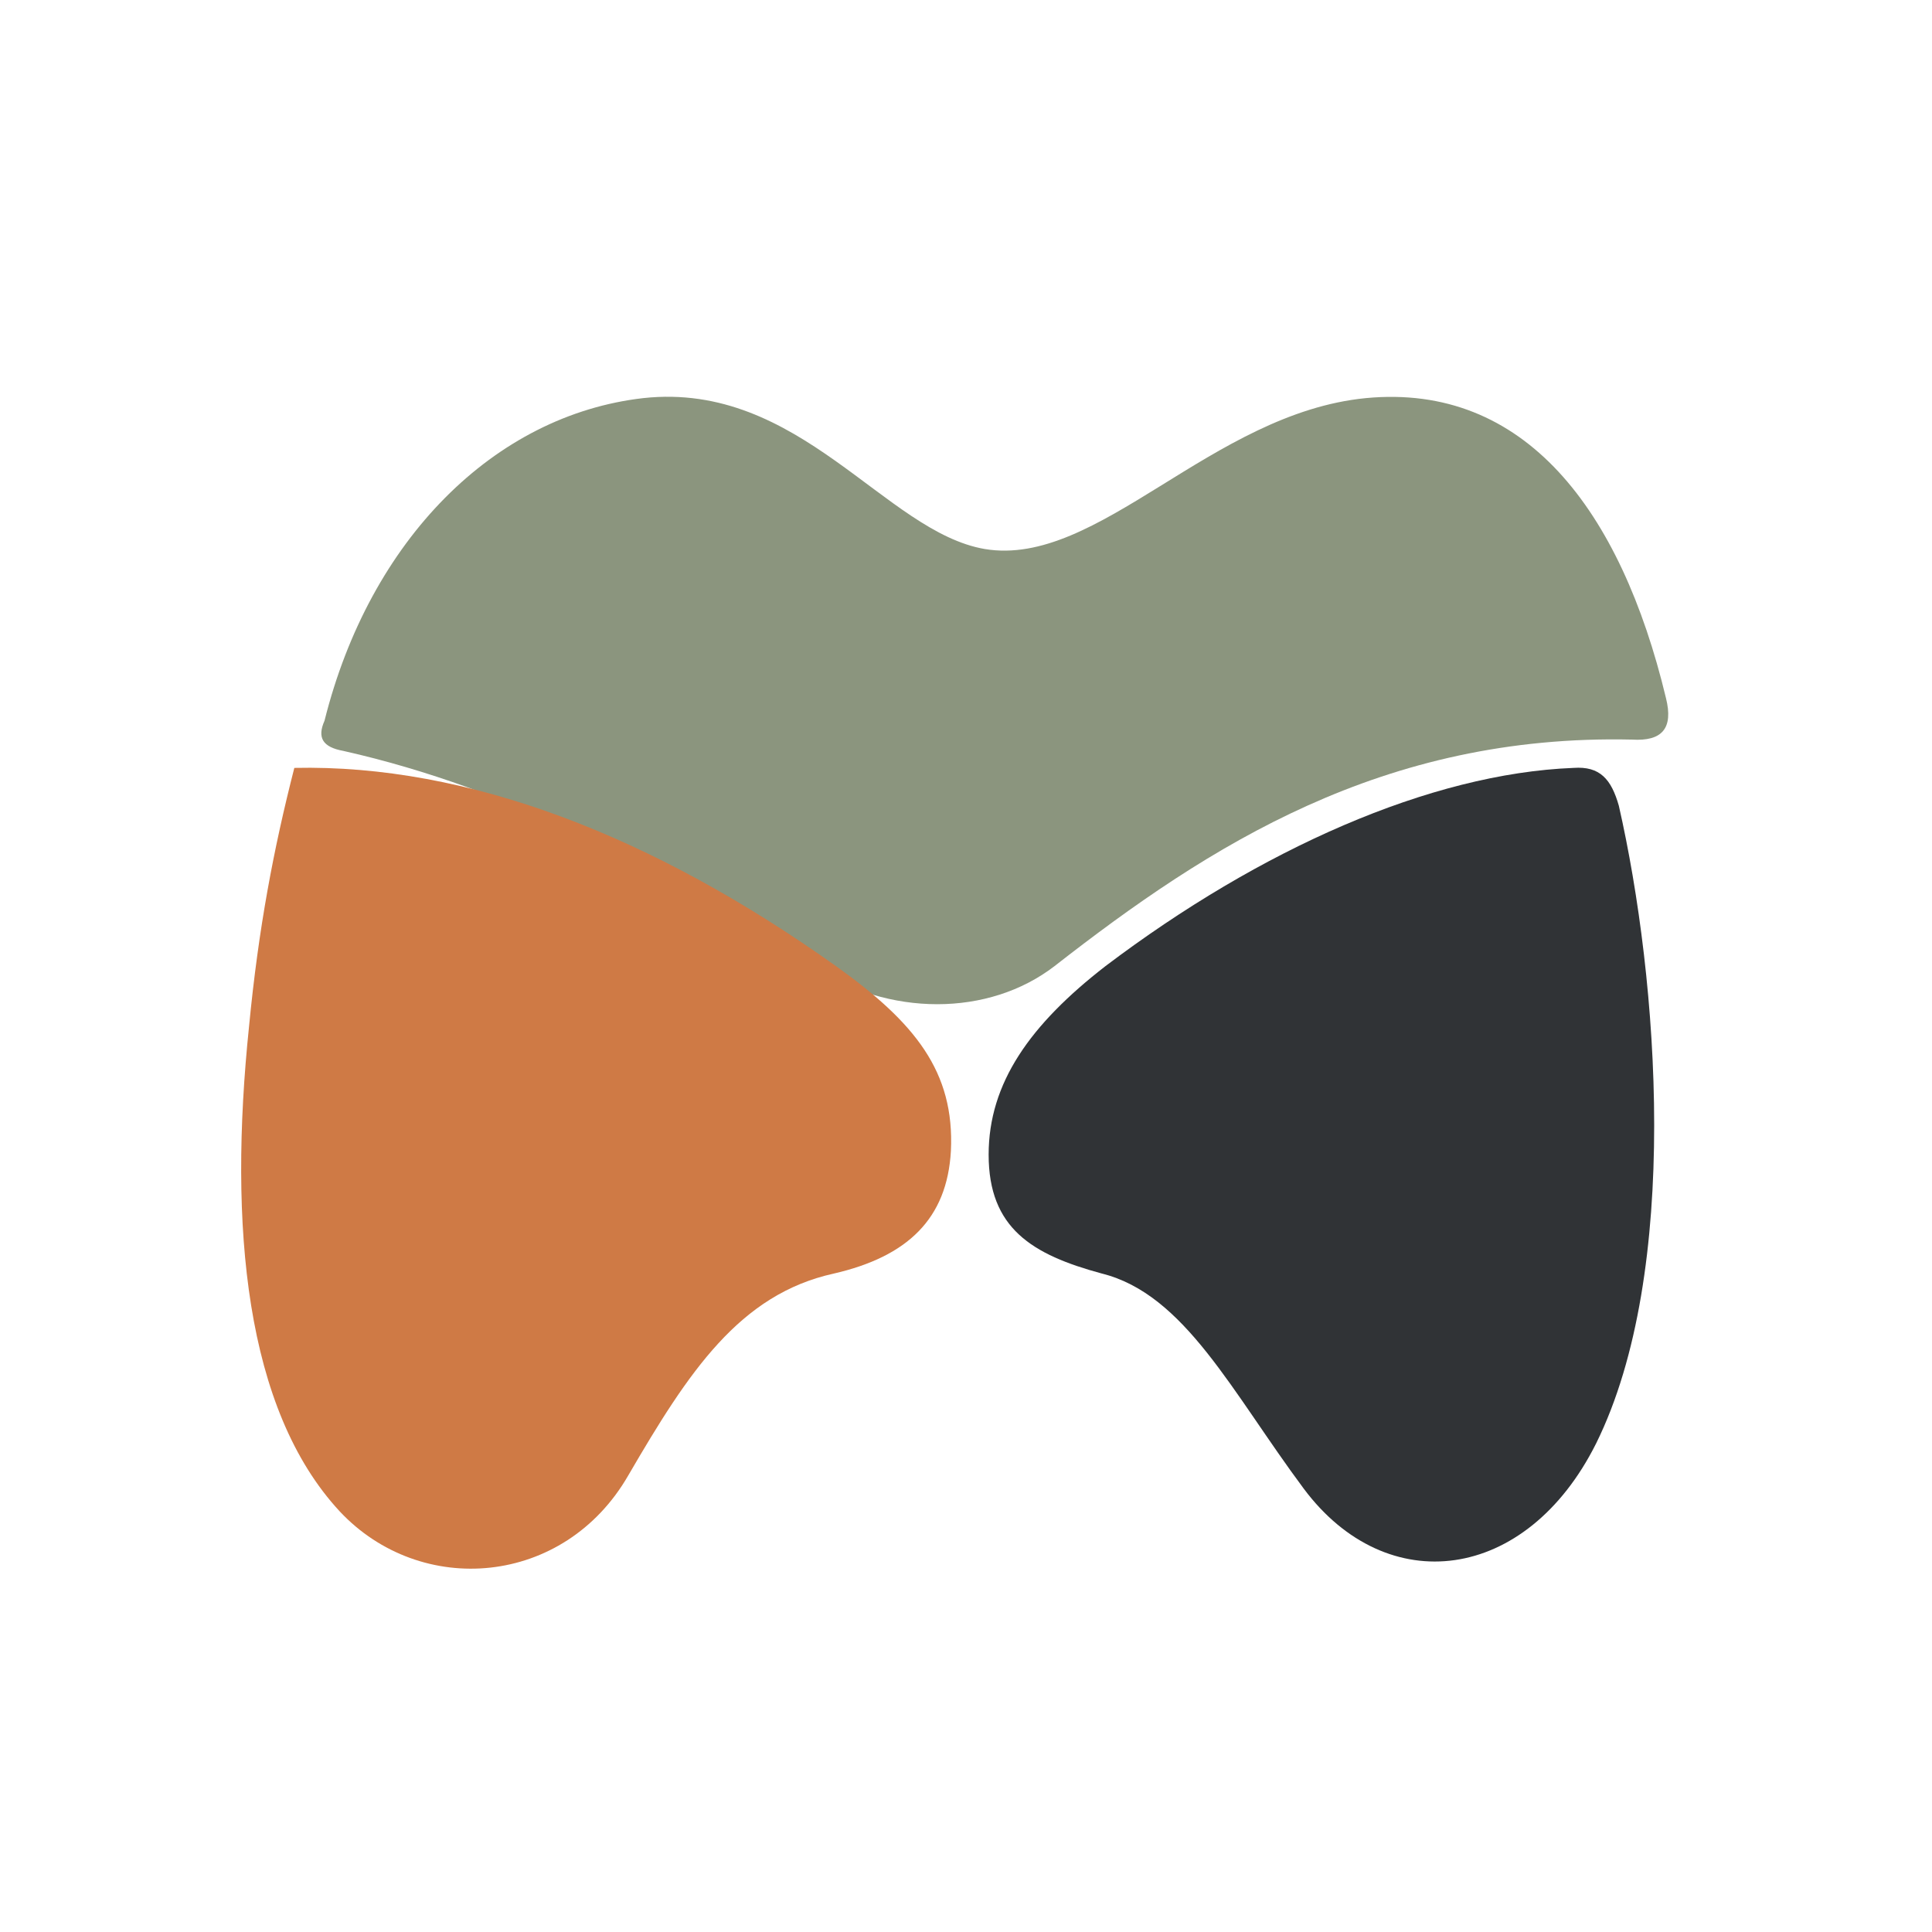
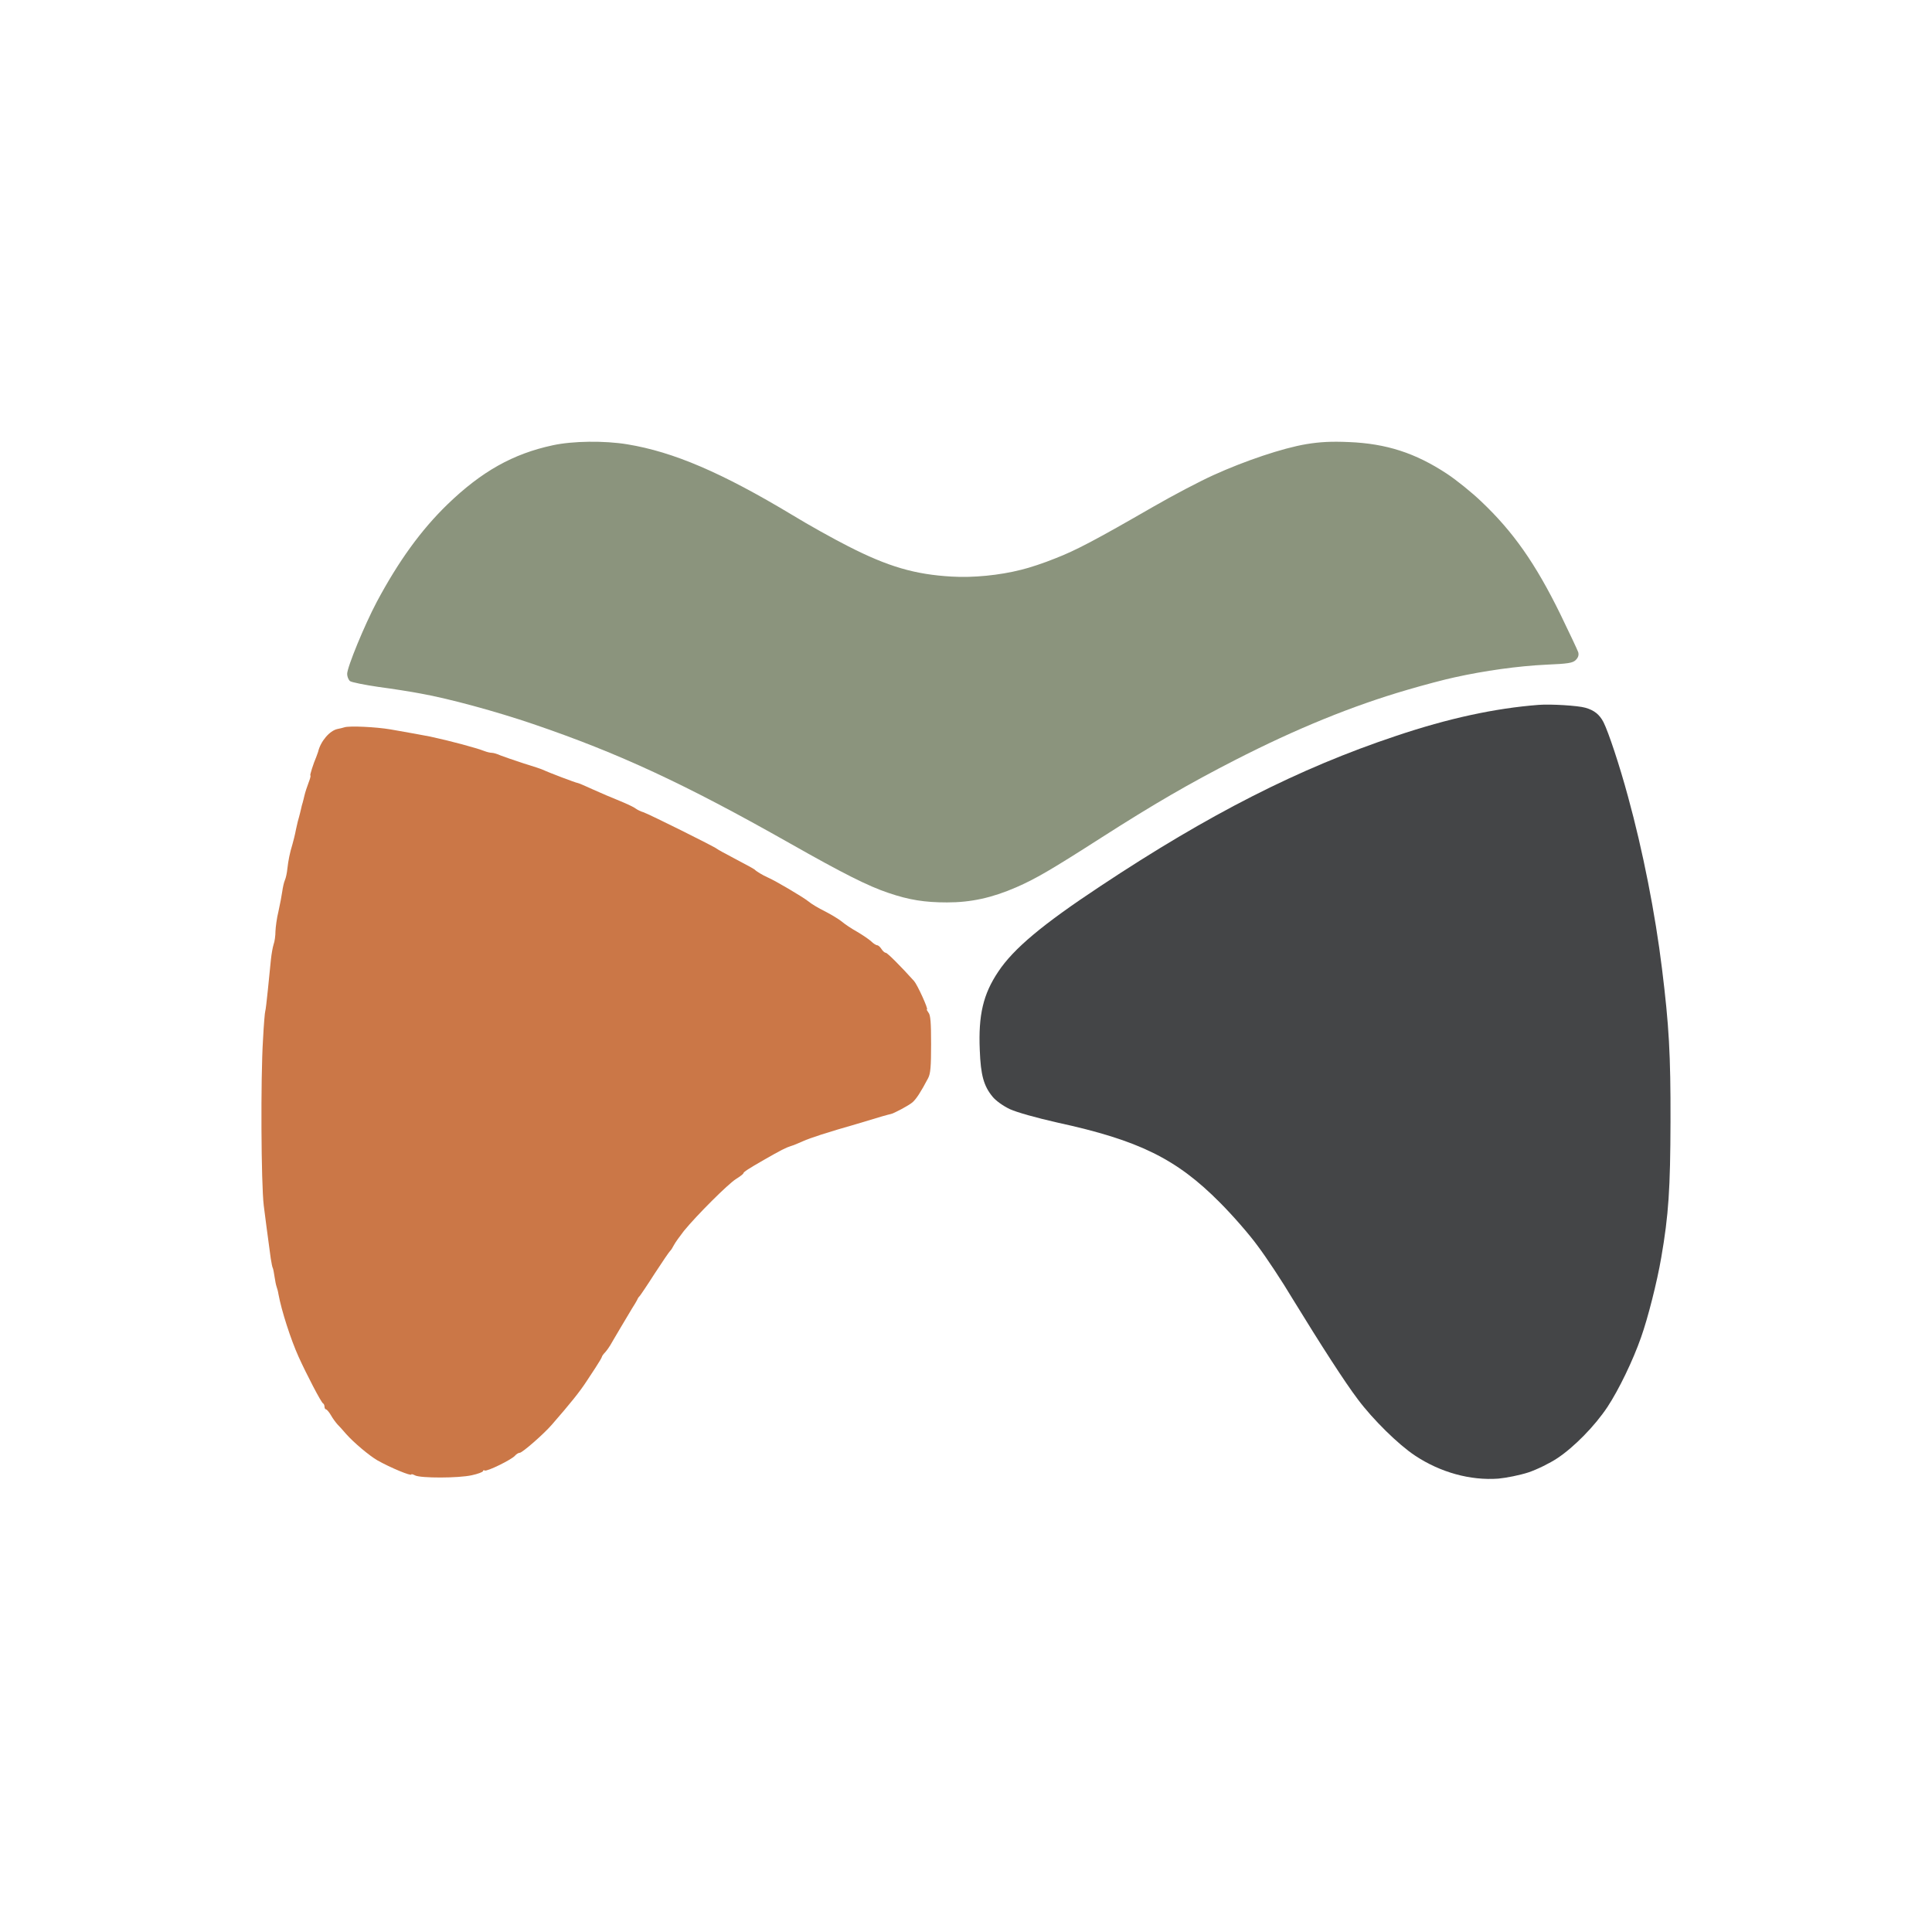
<svg xmlns="http://www.w3.org/2000/svg" height="1024" role="img" viewBox="0 0 1024 1024" width="1024">
-   <g id="controller-mark">
-     <path id="upper-bridge" fill="#8b957e" d="         M 172 382         C 196 286 262 220 341 211         C 424 202 469 282 522 291         C 582 301 642 219 724 211         C 808 203 859 270 883 370         C 887 386 881 393 865 392         C 733 389 641 448 559 512         C 524 539 471 539 430 512         C 354 462 271 418 182 398         C 171 396 168 391 172 382         Z" />
-     <path id="left-grip" fill="#cf7a45" d="         M 156 407         C 248 405 346 443 443 512         C 485 542 506 568 504 610         C 502 646 481 666 442 675         C 392 686 365 727 333 782         C 299 841 223 847 180 801         C 130 747 121 650 132 544         C 137 492 145 450 156 407         Z" />
-     <path id="right-grip" fill="#303336" d="         M 834 407         C 848 406 854 413 858 427         C 879 519 891 674 846 765         C 809 839 735 848 691 789         C 653 738 628 686 584 675         C 547 665 524 651 524 612         C 524 574 546 543 586 512         C 668 450 758 410 834 407         Z" />
+   <g id="controller-mark" transform="translate(0 1024) scale(0.1 -0.1)">
+     <path id="upper-bridge" fill="#8b947d" d="         M2930 7880 c-210 -45 -377 -138 -559 -314 -139 -135 -258 -299 -374 -516 -65 -123 -157         -346 -157 -382 0 -14 7 -31 15 -38 8 -6 76 -20 152 -31 76 -10 176 -26 223 -35 151 -27 400         -95 594 -161 458 -156 806 -318 1361 -632 284 -161 417 -228 525 -264 109 -37 191 -50 310         -50 126 0 237 24 366 80 103 45 184 92 454 265 275 176 463 285 705 409 326 167 623 288         915 373 85 25 198 55 250 66 158 35 337 60 484 67 118 5 142 9 158 25 13 13 17 26 13 41 -4         12 -47 103 -95 202 -132 269 -250 437 -419 597 -50 48 -132 114 -182 147 -167 110 -321 160         -520 168 -92 4 -152 1 -225 -11 -126 -21 -327 -89 -492 -164 -71 -32 -214 -107 -318 -167         -307 -177 -413 -233 -522 -275 -56 -23 -137 -50 -180 -60 -114 -29 -254 -43 -368 -36 -195         11 -338 53 -549 161 -77 39 -210 113 -295 165 -374 225 -631 335 -875 375 -121 20 -289 18         -395 -5z       " />
+     <path id="left-grip" fill="#cb7747" d="         M1825 6385 c-5 -2 -22 -6 -37 -9 -41 -9 -89 -65 -102 -121 -2 -5 -6 -17 -9 -25 -16 -37 -36         -100 -32 -100 3 0 -1 -17 -9 -37 -8 -21 -18 -51 -22 -68 -4 -16 -8 -34 -10 -40 -2 -5 -6         -21 -9 -35 -3 -14 -8 -32 -10 -40 -3 -8 -10 -37 -16 -65 -5 -27 -14 -63 -19 -80 -14 -45         -22 -86 -27 -130 -2 -22 -8 -49 -13 -60 -5 -11 -11 -38 -14 -60 -3 -22 -12 -69 -20 -105 -9         -36 -15 -83 -16 -106 0 -23 -4 -54 -10 -70 -5 -16 -11 -51 -14 -79 -3 -27 -10 -99 -16 -159         -6 -59 -12 -111 -14 -115 -2 -3 -8 -71 -12 -151 -13 -205 -10 -766 4 -880 11 -85 16 -127         37 -280 4 -24 8 -47 11 -51 2 -4 6 -24 9 -45 3 -22 8 -46 11 -54 3 -8 8 -26 10 -40 16 -87         65 -239 106 -330 41 -91 121 -245 130 -248 4 -2 8 -10 8 -18 0 -8 4 -14 8 -14 4 0 16 -14         26 -31 10 -18 26 -39 35 -49 9 -9 30 -32 46 -51 41 -46 122 -114 165 -139 69 -39 180 -85         180 -75 0 3 9 1 20 -5 29 -15 230 -15 301 1 32 7 59 17 59 22 0 4 4 6 9 3 11 -7 144 58 161         79 7 8 18 15 25 15 13 0 126 98 170 149 102 117 147 174 182 227 7 11 28 43 48 73 19 29 35         56 35 59 0 3 7 14 17 24 9 10 21 27 27 37 6 10 30 52 54 92 24 41 52 88 62 104 11 17 23 37         27 45 3 8 9 17 13 20 3 3 40 57 80 120 41 63 78 117 82 120 4 3 13 17 20 31 8 15 32 48 53         75 67 82 234 249 276 275 21 13 39 27 39 30 0 7 28 25 110 72 87 50 117 65 140 72 14 4 43         16 65 26 40 18 126 46 290 93 50 15 108 32 130 39 22 6 42 12 45 12 15 2 98 46 117 63 20         18 43 53 82 127 13 24 16 62 16 181 0 113 -3 155 -14 167 -7 10 -11 17 -8 17 9 0 -51 131         -68 150 -70 78 -142 150 -150 150 -6 0 -16 9 -23 20 -7 11 -17 20 -23 20 -5 0 -20 9 -32 21         -12 11 -46 34 -75 51 -29 16 -66 41 -81 54 -16 13 -56 37 -89 54 -33 16 -73 40 -88 53 -29         23 -174 109 -216 127 -25 11 -60 32 -68 41 -3 3 -48 28 -100 55 -52 27 -97 52 -100 55 -8 9         -362 185 -390 194 -14 4 -32 13 -40 19 -8 7 -46 25 -85 41 -38 15 -103 43 -143 61 -41 19         -77 34 -80 34 -8 0 -158 57 -182 69 -8 4 -55 20 -105 35 -49 16 -104 35 -122 42 -17 8 -38         14 -47 14 -8 0 -25 4 -38 9 -43 17 -181 54 -288 77 -36 7 -112 21 -210 38 -76 13 -219 20         -245 11z       " />
+     <path id="right-grip" fill="#444547" d="         M8155 6504 c-232 -18 -478 -71 -757 -165 -513 -171 -992 -415 -1566 -796 -307 -203 -460         -331 -541 -453 -80 -119 -106 -230 -98 -416 5 -133 21 -190 68 -247 17 -21 56 -49 92 -66         38 -17 137 -45 252 -71 432 -94 631 -192 861 -424 66 -66 157 -170 201 -231 45 -60 128         -185 184 -279 152 -248 279 -445 346 -533 79 -106 215 -240 303 -298 134 -89 293 -133 442         -122 42 4 113 18 159 33 45 15 114 49 153 75 89 59 199 171 266 272 60 91 135 246 178 369         36 101 85 294 107 423 39 225 48 365 49 720 1 356 -8 510 -45 810 -36 294 -102 628 -180         912 -46 170 -104 343 -130 395 -21 41 -50 64 -97 77 -38 11 -181 20 -247 15z       " />
  </g>
</svg>
